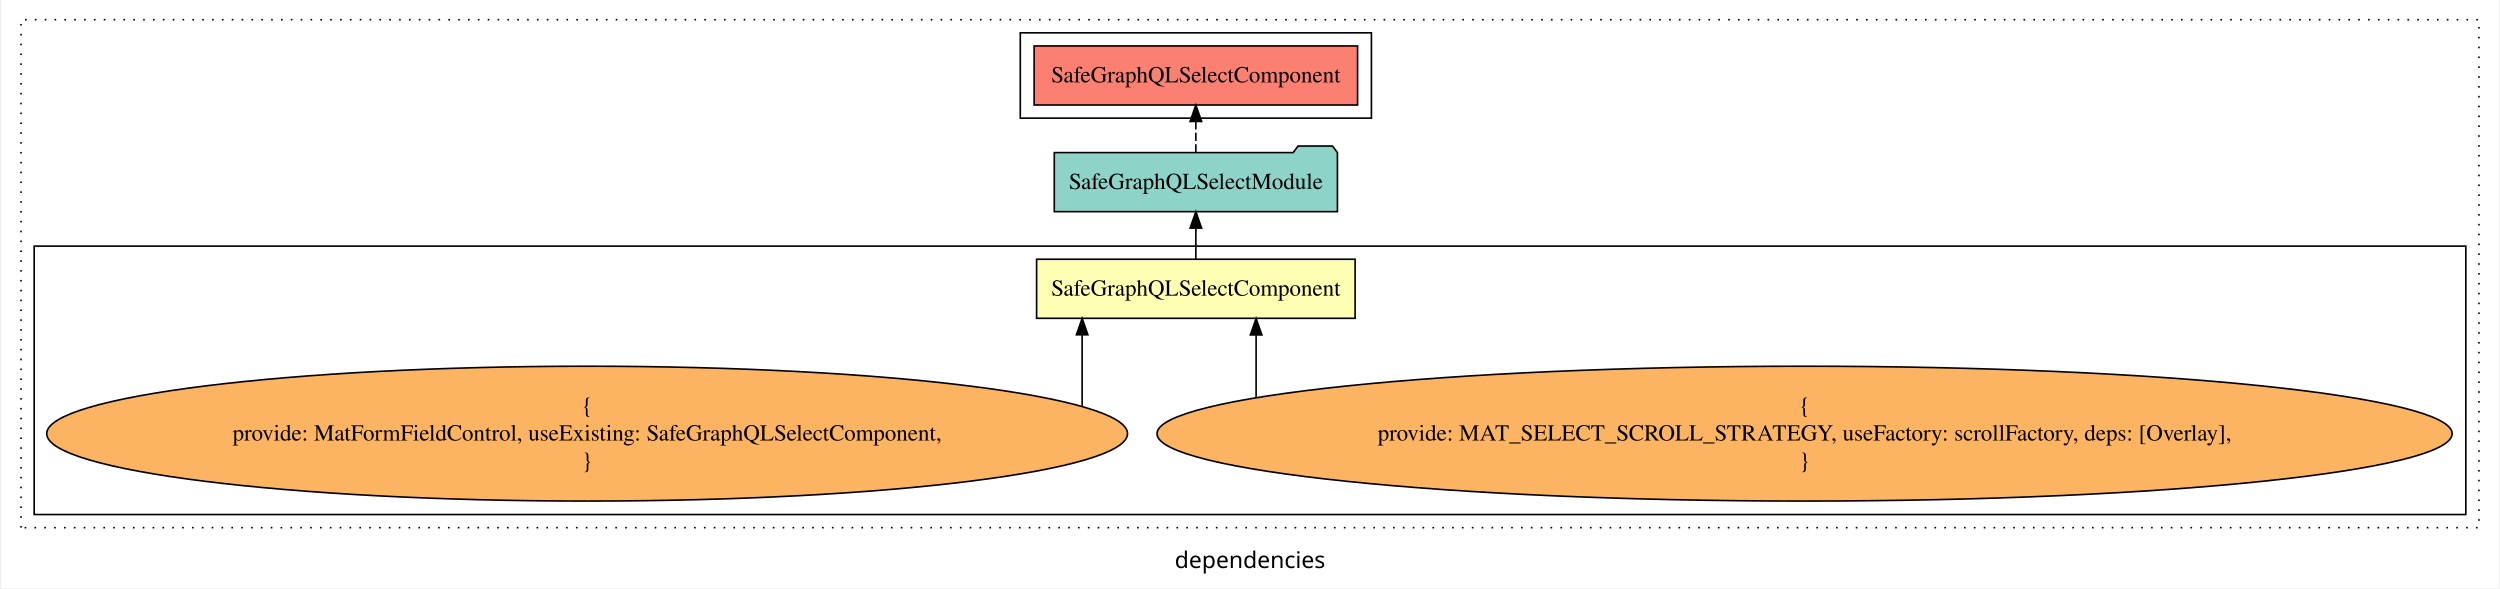
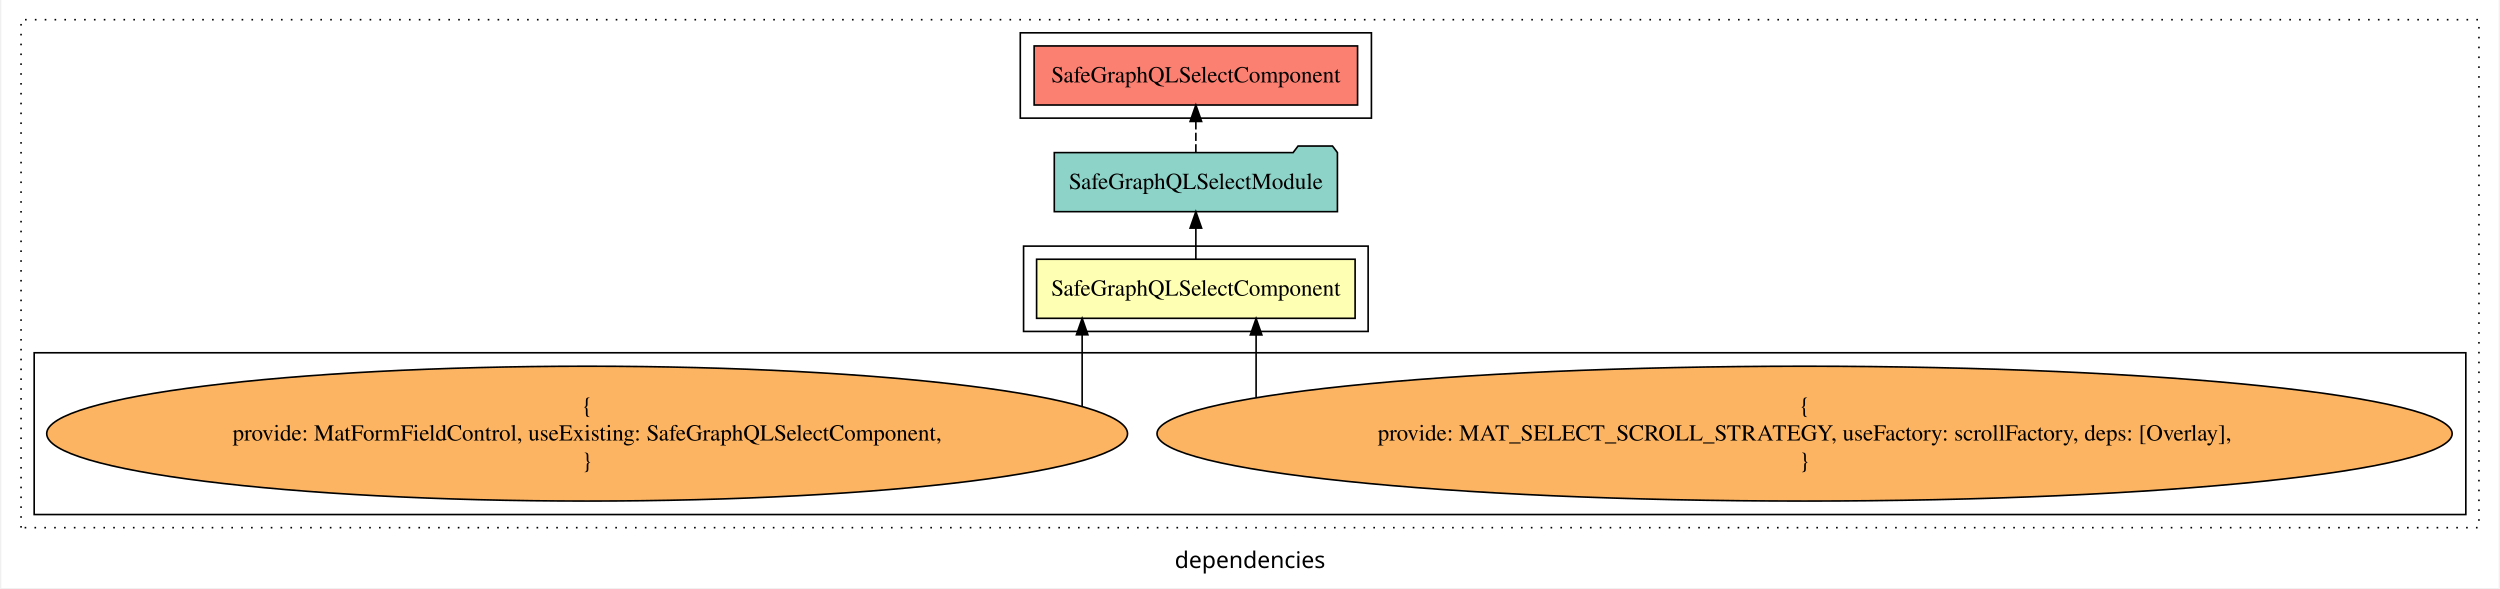
<svg xmlns="http://www.w3.org/2000/svg" width="1522pt" height="358pt" viewBox="0.00 0.00 1522.00 358.39">
  <g id="graph0" class="graph" transform="scale(1 1) rotate(0) translate(4 354.39)">
    <polygon fill="white" stroke="transparent" points="-4,4 -4,-354.39 1518,-354.39 1518,4 -4,4" />
    <text text-anchor="middle" x="757" y="-8.2" font-family="sans-serif" font-size="14.00">dependencies</text>
    <g id="clust1" class="cluster">
      <polygon fill="none" stroke="black" stroke-dasharray="1,5" points="8,-32.8 8,-342.39 1506,-342.39 1506,-32.8 8,-32.8" />
    </g>
+     <g id="clust2" class="cluster">
+       <polygon fill="none" stroke="black" points="619,-152.39 619,-204.39 829,-204.39 829,-152.39 619,-152.39" />
+     </g>
    <g id="clust3" class="cluster">
-       <polygon fill="none" stroke="black" points="16,-40.8 16,-204.39 1498,-204.39 1498,-40.8 16,-40.8" />
+       <polygon fill="none" stroke="black" points="16,-40.8 16,-139.39 1498,-139.39 1498,-40.8 16,-40.8" />
    </g>
    <g id="clust5" class="cluster">
      <polygon fill="none" stroke="black" points="617,-282.39 617,-334.39 831,-334.39 831,-282.39 617,-282.39" />
    </g>
    <g id="node1" class="node">
      <polygon fill="#ffffb3" stroke="black" points="821.06,-196.39 626.94,-196.39 626.94,-160.39 821.06,-160.39 821.06,-196.39" />
      <text text-anchor="middle" x="724" y="-174.19" font-family="Times,serif" font-size="14.00">SafeGraphQLSelectComponent</text>
    </g>
    <g id="node2" class="node">
      <polygon fill="#8dd3c7" stroke="black" points="810.28,-261.39 807.28,-265.39 786.28,-265.39 783.28,-261.39 637.72,-261.39 637.72,-225.39 810.28,-225.39 810.28,-261.39" />
      <text text-anchor="middle" x="724" y="-239.19" font-family="Times,serif" font-size="14.00">SafeGraphQLSelectModule</text>
    </g>
    <g id="edge1" class="edge">
      <path fill="none" stroke="black" d="M724,-196.5C724,-196.5 724,-215.38 724,-215.38" />
      <polygon fill="black" stroke="black" points="720.5,-215.38 724,-225.38 727.5,-215.38 720.5,-215.38" />
    </g>
    <g id="node5" class="node">
      <polygon fill="#fb8072" stroke="black" points="822.56,-326.39 625.44,-326.39 625.44,-290.39 822.56,-290.39 822.56,-326.39" />
      <text text-anchor="middle" x="724" y="-304.19" font-family="Times,serif" font-size="14.00">SafeGraphQLSelectComponent </text>
    </g>
    <g id="edge4" class="edge">
      <path fill="none" stroke="black" stroke-dasharray="5,2" d="M724,-261.5C724,-261.5 724,-280.38 724,-280.38" />
      <polygon fill="black" stroke="black" points="720.5,-280.38 724,-290.38 727.5,-280.38 720.5,-280.38" />
    </g>
    <g id="node3" class="node">
      <ellipse fill="#fdb462" stroke="black" cx="1095" cy="-90.1" rx="394.68" ry="41.09" />
      <text text-anchor="middle" x="1095" y="-102.7" font-family="Times,serif" font-size="14.00">{</text>
      <text text-anchor="middle" x="1095" y="-85.9" font-family="Times,serif" font-size="14.00">    provide: MAT_SELECT_SCROLL_STRATEGY, useFactory: scrollFactory, deps: [Overlay],</text>
      <text text-anchor="middle" x="1095" y="-69.1" font-family="Times,serif" font-size="14.00">}</text>
    </g>
    <g id="edge2" class="edge">
      <path fill="none" stroke="black" d="M760.72,-112.38C760.72,-112.38 760.72,-150.28 760.72,-150.28" />
      <polygon fill="black" stroke="black" points="757.22,-150.28 760.72,-160.28 764.22,-150.28 757.22,-150.28" />
    </g>
    <g id="node4" class="node">
      <ellipse fill="#fdb462" stroke="black" cx="353" cy="-90.1" rx="329.36" ry="41.09" />
      <text text-anchor="middle" x="353" y="-102.7" font-family="Times,serif" font-size="14.00">{</text>
      <text text-anchor="middle" x="353" y="-85.9" font-family="Times,serif" font-size="14.00">    provide: MatFormFieldControl, useExisting: SafeGraphQLSelectComponent,</text>
      <text text-anchor="middle" x="353" y="-69.1" font-family="Times,serif" font-size="14.00">}</text>
    </g>
    <g id="edge3" class="edge">
      <path fill="none" stroke="black" d="M654.7,-106.7C654.7,-106.7 654.7,-150.34 654.7,-150.34" />
      <polygon fill="black" stroke="black" points="651.2,-150.34 654.7,-160.34 658.2,-150.34 651.2,-150.34" />
    </g>
  </g>
</svg>
